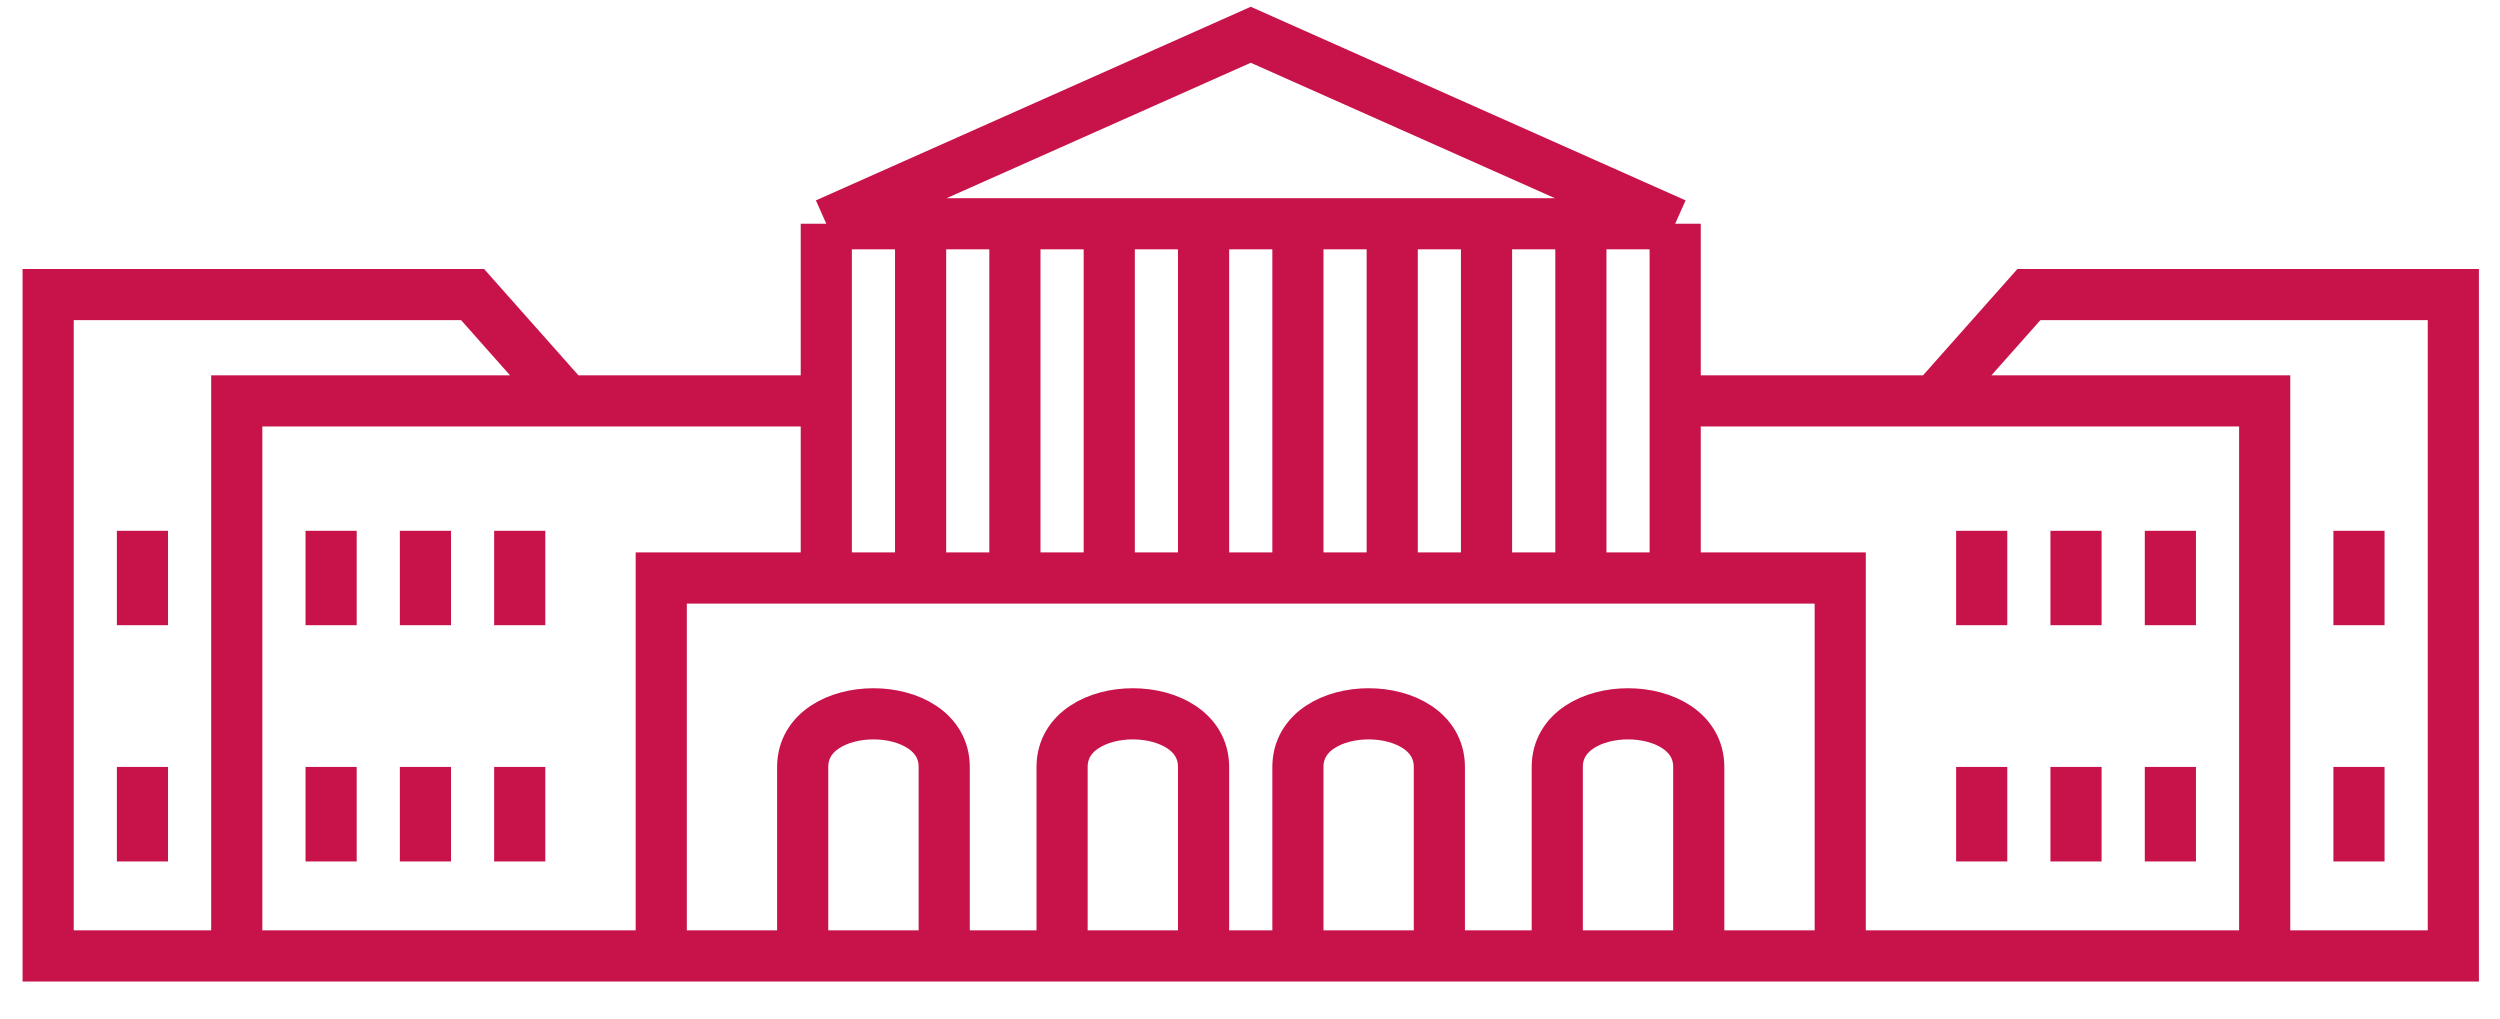
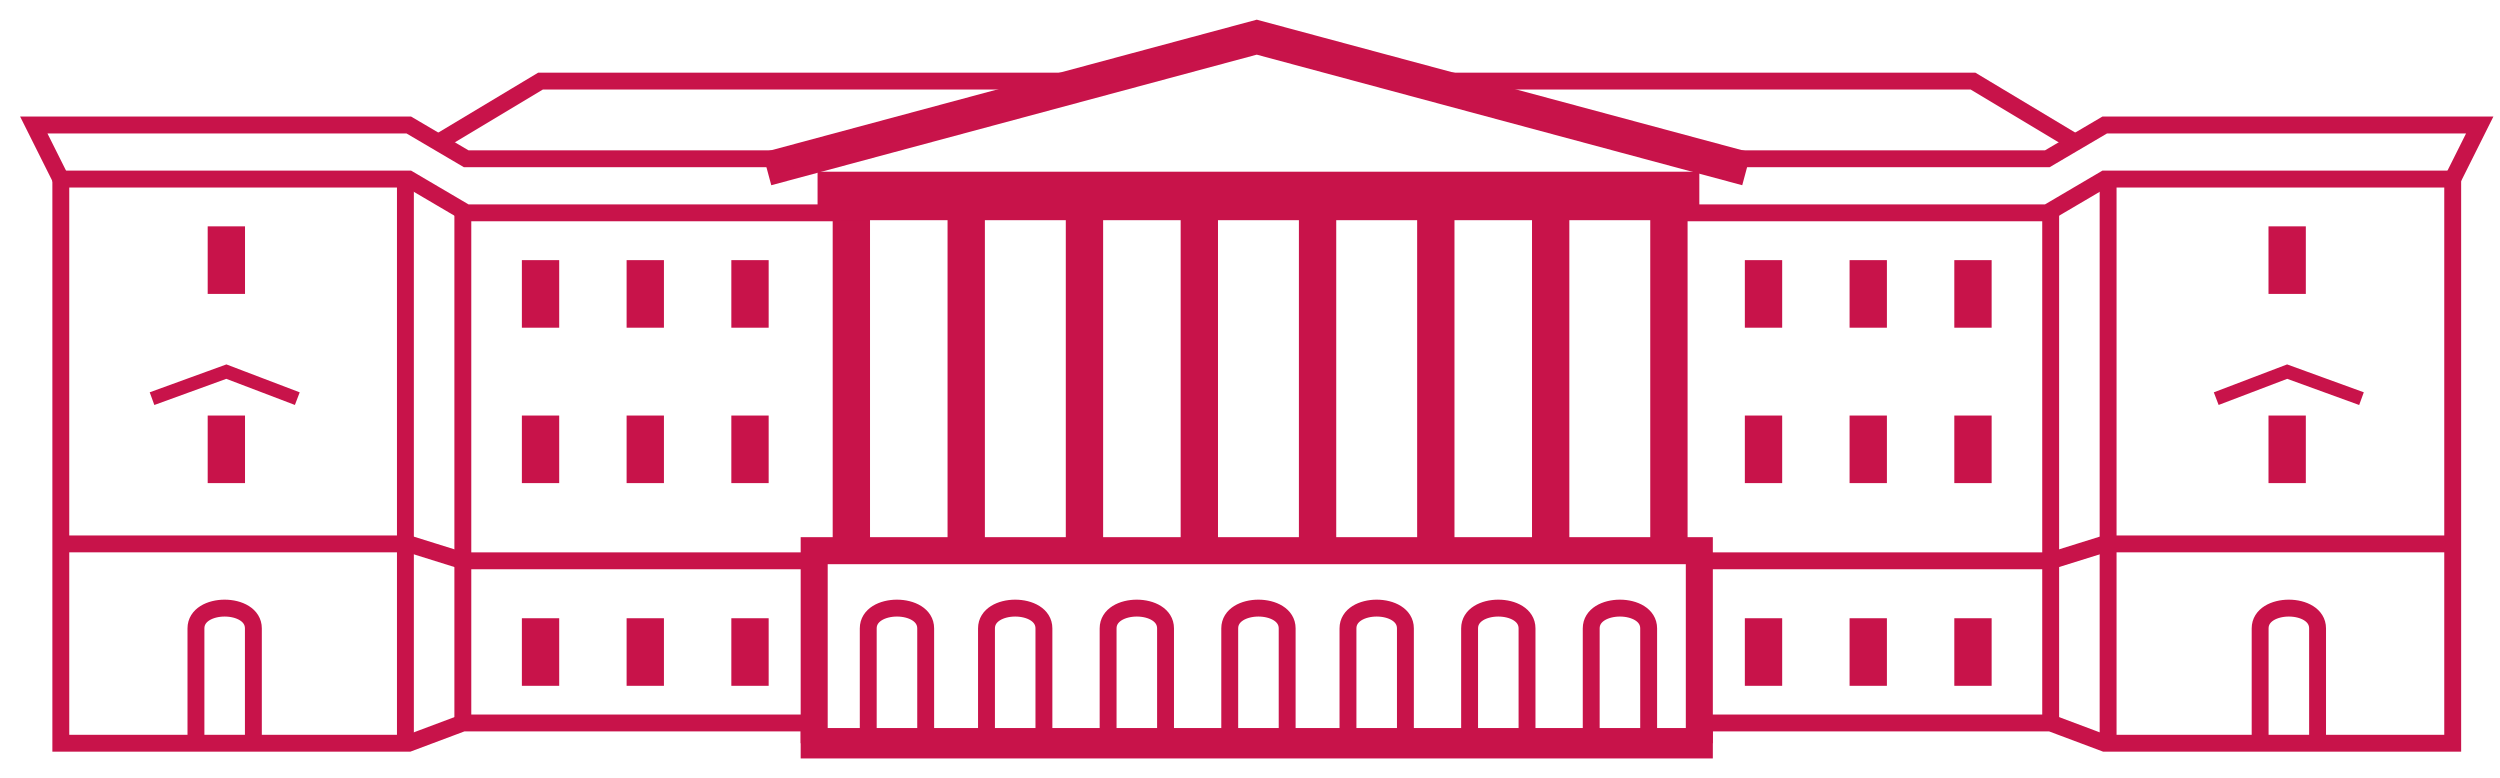
- <svg xmlns="http://www.w3.org/2000/svg" width="54" height="22" viewBox="0 0 54 22" fill="none">
-   <path d="M17.848 4.833L27.016 0.751L36.184 4.833M17.848 4.833H19.885M17.848 4.833V8.659M36.184 4.833H34.147M36.184 4.833V8.659M17.848 12.485H25.997M17.848 12.485H34.147V4.833M17.848 12.485H13.773M17.848 12.485V8.659M19.885 12.485V4.833M19.885 4.833H21.922M21.922 4.833V12.485H23.96V4.833M21.922 4.833H23.96M23.96 4.833H25.997M25.997 4.833V12.485M25.997 4.833H28.035M25.997 12.485H30.072M28.035 12.485V4.833M28.035 4.833H30.072M30.072 4.833V12.485M30.072 4.833H32.109M30.072 12.485H36.184V8.659M32.109 12.485V4.833M32.109 4.833H34.147M14.283 20.648V12.485H39.749V20.648M14.283 20.648H39.749M14.283 20.648H5.114M39.749 20.648H48.917M17.338 20.138V16.566C17.338 15.036 20.395 15.036 20.395 16.566V20.138M22.941 20.138V16.566C22.941 15.036 25.997 15.036 25.997 16.566V20.138M28.035 20.138V16.566C28.035 15.036 31.09 15.036 31.09 16.566V20.138M33.637 20.138V16.566C33.637 15.036 36.693 15.036 36.693 16.566V20.138M17.848 8.659H12.245M5.114 20.648V8.659H12.245M5.114 20.648H1.04V6.363H10.208L12.245 8.659M48.917 20.648V8.659H41.786M48.917 20.648H52.992V6.363H43.824L41.786 8.659M36.184 8.659H41.786M3.077 11.465V13.505M3.077 16.566V18.607M7.152 11.465V13.505M9.189 11.465V13.505M11.226 11.465V13.505M7.152 16.566V18.607M9.189 16.566V18.607M11.226 16.566V18.607M42.805 11.465V13.505M44.842 11.465V13.505M46.88 11.465V13.505M50.954 11.465V13.505M42.805 16.566V18.607M44.842 16.566V18.607M46.88 16.566V18.607M50.954 16.566V18.607" stroke="#C8134A" stroke-width="1.105" />
+ <svg xmlns="http://www.w3.org/2000/svg" width="74px" height="23px" viewBox="0 0 74 23" version="1.1">
+   <g id="Page-1" stroke="none" stroke-width="1" fill="none" fill-rule="evenodd">
+     <g id="building-1" stroke="#C8134A">
+       <g id="Layer_1" transform="translate(1, 1)">
+         <g id="Group" transform="translate(21, 0)">
+           <polyline id="Path" points="0.7 4 15.2 0.1 29.7 4" />
+           <path d="M3.2,15 L3.2,5.5" id="Path" stroke-width="1.105" />
+           <path d="M2.2,4.8 L28.3,4.8" id="Path" stroke-width="1.435" />
+           <path d="M6.6,15 L6.6,5.5" id="Path" stroke-width="1.105" />
+           <path d="M10.1,15 L10.1,5.5" id="Path" stroke-width="1.105" />
+           <path d="M13.5,15 L13.5,5.5" id="Path" stroke-width="1.105" />
+           <path d="M17,15 L17,5.5" id="Path" stroke-width="1.105" />
+           <path d="M20.5,15 L20.5,5.5" id="Path" stroke-width="1.105" />
+           <path d="M23.9,15 L23.9,5.5" id="Path" stroke-width="1.105" />
+           <path d="M27.4,15 L27.4,5.5" id="Path" stroke-width="1.105" />
+           <polyline id="Path" stroke-width="0.8" points="2.1 21 2.1 15.3 28.3 15.3 28.3 21" />
+           <path d="M1.7,21 L28.7,21" id="Path" stroke-width="0.9" />
+           <path d="M3.7,20.9 L3.7,17.6 C3.7,16.8 5.4,16.8 5.4,17.6 L5.4,20.9" id="Path" stroke-width="0.5" />
+           <path d="M7.2,20.9 L7.2,17.6 C7.2,16.8 8.9,16.8 8.9,17.6 L8.9,20.9" id="Path" stroke-width="0.5" />
+           <path d="M10.8,20.9 L10.8,17.6 C10.8,16.8 12.5,16.8 12.5,17.6 L12.5,20.9" id="Path" stroke-width="0.5" />
+           <path d="M14.4,20.9 L14.4,17.6 C14.4,16.8 16.1,16.8 16.1,17.6 L16.1,20.9" id="Path" stroke-width="0.5" />
+           <path d="M17.9,20.9 L17.9,17.6 C17.9,16.8 19.6,16.8 19.6,17.6 L19.6,20.9" id="Path" stroke-width="0.5" />
+           <path d="M21.5,20.9 L21.5,17.6 C21.5,16.8 23.2,16.8 23.2,17.6 L23.2,20.9" id="Path" stroke-width="0.5" />
+           <path d="M25.1,20.9 L25.1,17.6 C25.1,16.8 26.8,16.8 26.8,17.6 L26.8,20.9" id="Path" stroke-width="0.5" />
+         </g>
+         <g id="Group" transform="translate(0, 1)">
+           <polyline id="Path" stroke-width="0.4" points="3.5 9.8 5.7 9 7.8 9.8" />
+           <polyline id="Path" stroke-width="0.5" points="12 2.2 15 0.4 31.2 0.4" />
+           <path d="M12.7,14.6 L23.3,14.6" id="Path" stroke-width="0.5" />
+           <polyline id="Path" stroke-width="0.5" points="0.7 14.1 11.1 14.1 12.7 14.6" />
+           <path d="M12.7,4.3 L12.7,19.4" id="Path" stroke-width="0.5" />
+           <path d="M11,3.3 L11,20" id="Path" stroke-width="0.5" />
+           <path d="M4.8,19.9 L4.8,16.6 C4.8,15.8 6.5,15.8 6.5,16.6 L6.5,19.9" id="Path" stroke-width="0.5" />
+           <polyline id="Path" stroke-width="0.5" points="23.9 4.3 12.8 4.3 11.1 3.3 0.8 3.3 0.8 20 11.1 20 12.7 19.4 23.4 19.4" />
+           <polyline id="Path" stroke-width="0.5" points="22.5 2.7 12.8 2.7 11.1 1.7 0 1.7 0.8 3.3" />
+           <path d="M15,5.7 L15,7.7" id="Path" stroke-width="1.105" />
+           <path d="M5.7,4.7 L5.7,6.7" id="Path" stroke-width="1.105" />
+           <path d="M5.7,10.3 L5.7,12.3" id="Path" stroke-width="1.105" />
+           <path d="M18.1,5.7 L18.1,7.7" id="Path" stroke-width="1.105" />
+           <path d="M21.2,5.7 L21.2,7.7" id="Path" stroke-width="1.105" />
+           <path d="M15,10.3 L15,12.3" id="Path" stroke-width="1.105" />
+           <path d="M18.1,10.3 L18.1,12.3" id="Path" stroke-width="1.105" />
+           <path d="M21.2,10.3 L21.2,12.3" id="Path" stroke-width="1.105" />
+           <path d="M15,16.3 L15,18.3" id="Path" stroke-width="1.105" />
+           <path d="M18.1,16.3 L18.1,18.3" id="Path" stroke-width="1.105" />
+           <path d="M21.2,16.3 L21.2,18.3" id="Path" stroke-width="1.105" />
+         </g>
+         <g id="Group" transform="translate(41, 1)">
+           <polyline id="Path" stroke-width="0.4" points="23.6 9.8 25.7 9 27.9 9.8" />
+           <polyline id="Path" stroke-width="0.5" points="0.2 0.4 16.4 0.4 19.4 2.2" />
+           <path d="M8.1,14.6 L18.7,14.6" id="Path" stroke-width="0.5" />
+           <polyline id="Path" stroke-width="0.5" points="18.7 14.6 20.3 14.1 30.7 14.1" />
+           <path d="M18.7,19.4 L18.7,4.3" id="Path" stroke-width="0.5" />
+           <path d="M20.4,20 L20.4,3.3" id="Path" stroke-width="0.5" />
+           <path d="M24.9,19.9 L24.9,16.6 C24.9,15.8 26.6,15.8 26.6,16.6 L26.6,19.9" id="Path" stroke-width="0.5" />
+           <polyline id="Path" stroke-width="0.5" points="8 19.4 18.7 19.4 20.3 20 30.6 20 30.6 3.3 20.3 3.3 18.6 4.3 7.5 4.3" />
+           <polyline id="Path" stroke-width="0.5" points="30.6 3.3 31.4 1.7 20.3 1.7 18.6 2.7 8.9 2.7" />
+           <path d="M16.4,7.7 L16.4,5.7" id="Path" stroke-width="1.105" />
+           <path d="M25.7,6.7 L25.7,4.7" id="Path" stroke-width="1.105" />
+           <path d="M25.7,12.3 L25.7,10.3" id="Path" stroke-width="1.105" />
+           <path d="M13.3,7.7 L13.3,5.7" id="Path" stroke-width="1.105" />
+           <path d="M10.2,7.7 L10.2,5.7" id="Path" stroke-width="1.105" />
+           <path d="M16.4,12.3 L16.4,10.3" id="Path" stroke-width="1.105" />
+           <path d="M13.3,12.3 L13.3,10.3" id="Path" stroke-width="1.105" />
+           <path d="M10.2,12.3 L10.2,10.3" id="Path" stroke-width="1.105" />
+           <path d="M16.4,18.3 L16.4,16.3" id="Path" stroke-width="1.105" />
+           <path d="M13.3,18.3 L13.3,16.3" id="Path" stroke-width="1.105" />
+           <path d="M10.2,18.3 L10.2,16.3" id="Path" stroke-width="1.105" />
+         </g>
+       </g>
+     </g>
+   </g>
</svg>
